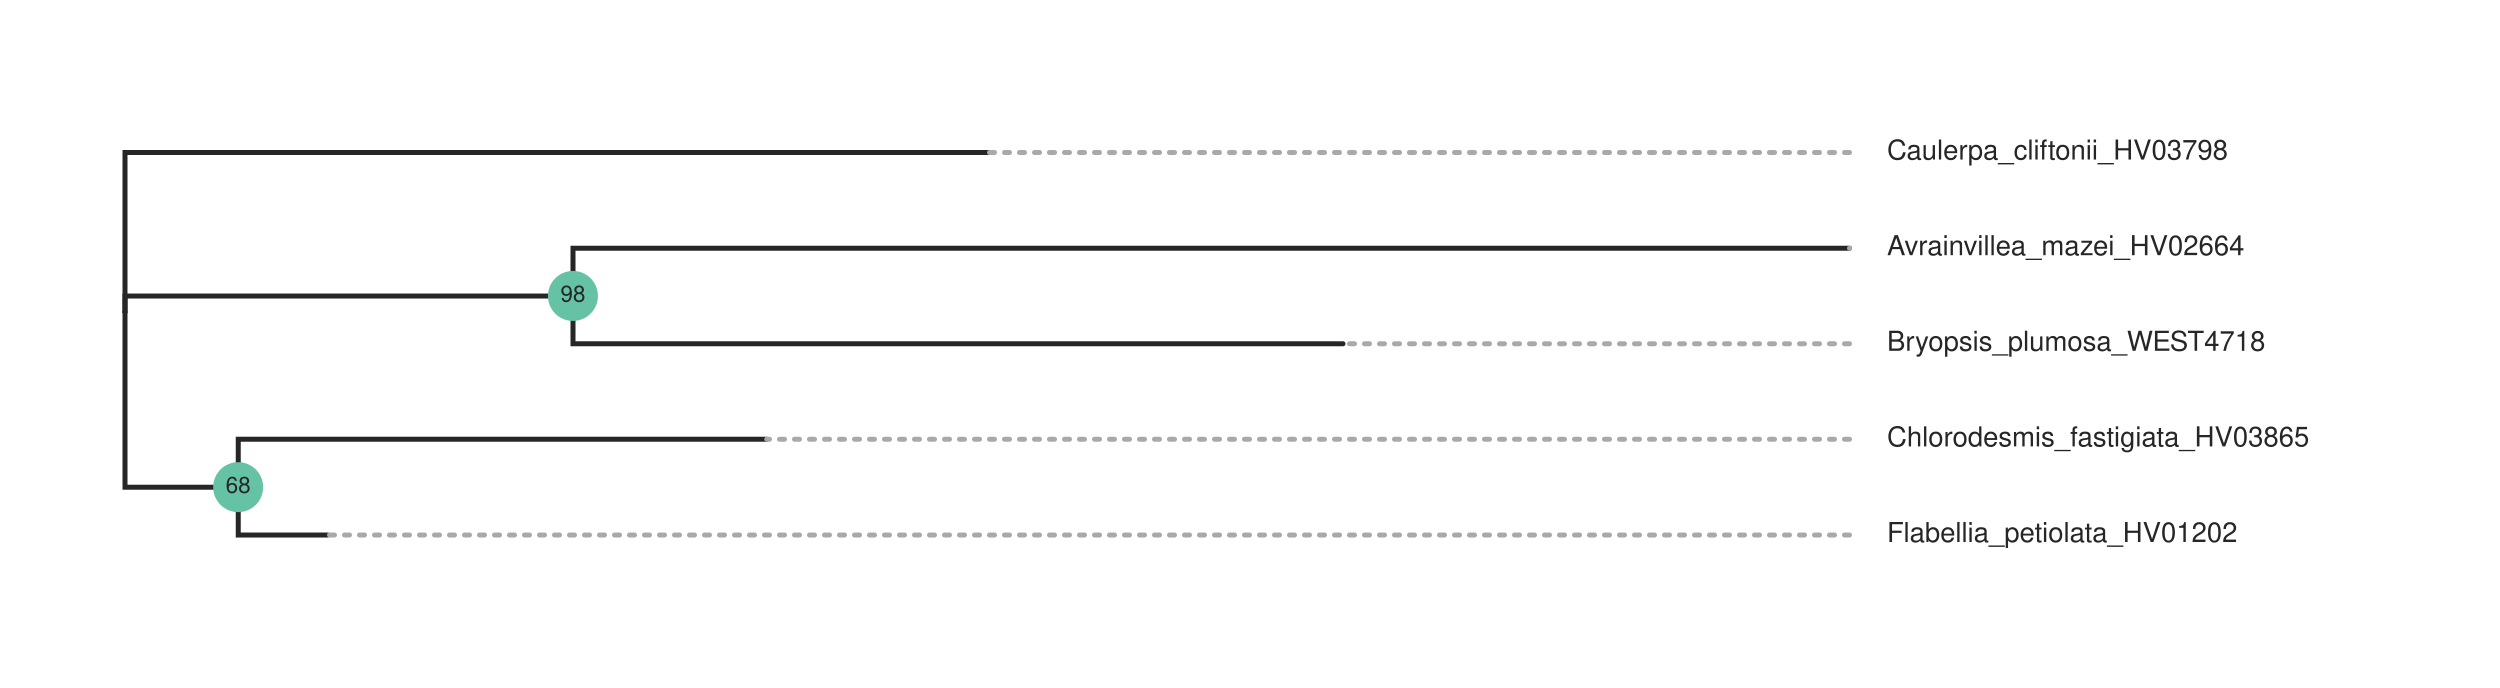
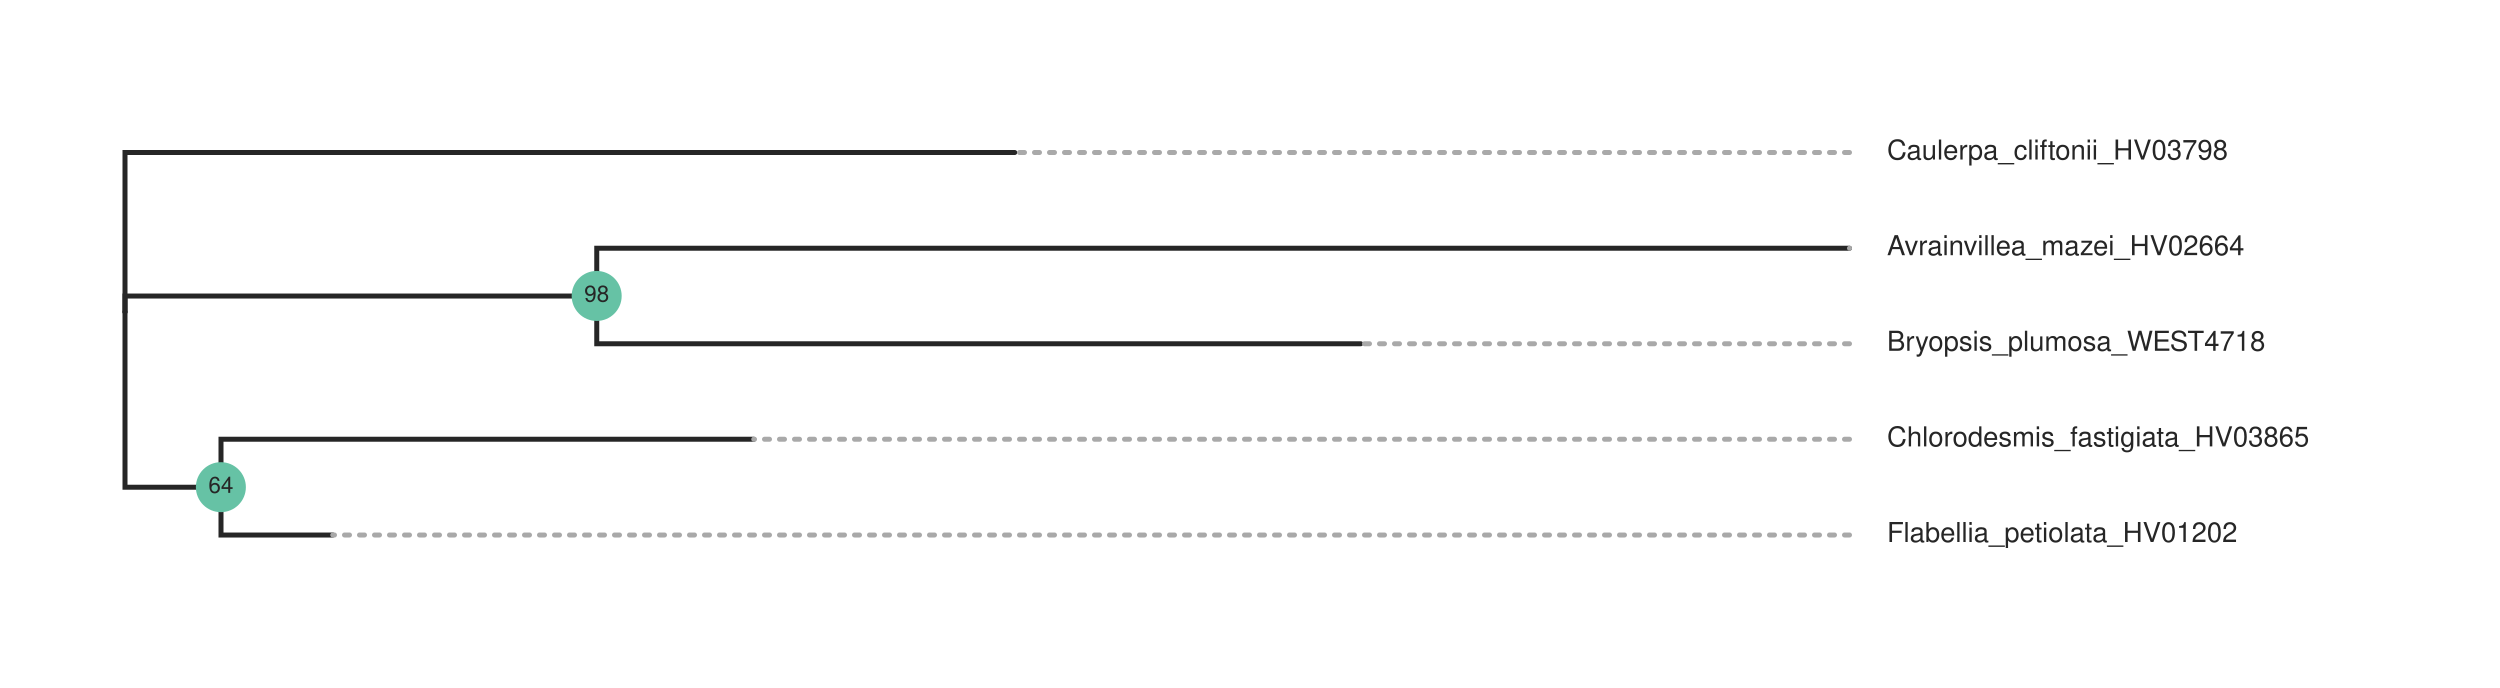
- <svg xmlns="http://www.w3.org/2000/svg" class="toyplot-canvas-Canvas" width="1000.0px" height="275.0px" viewBox="0 0 1000.0 275.0" preserveAspectRatio="xMidYMid meet" style="background-color:transparent;border-color:#292724;border-style:none;border-width:1.0;fill:rgb(16.1%,15.3%,14.1%);fill-opacity:1.0;font-family:Helvetica;font-size:12px;opacity:1.0;stroke:rgb(16.1%,15.3%,14.1%);stroke-opacity:1.0;stroke-width:1.0" id="t2b6266aeef7f463ebed1a4fe944873a6">
-   <g class="toyplot-coordinates-Cartesian" id="tccb294183b6044688fd09249b2386c34">
-     <clipPath id="t758afe02fb5e4b8d934c653e70ffba9e">
+ <svg xmlns="http://www.w3.org/2000/svg" class="toyplot-canvas-Canvas" width="1000.0px" height="275.0px" viewBox="0 0 1000.0 275.0" preserveAspectRatio="xMidYMid meet" style="background-color:transparent;border-color:#292724;border-style:none;border-width:1.0;fill:rgb(16.1%,15.3%,14.1%);fill-opacity:1.0;font-family:Helvetica;font-size:12px;opacity:1.0;stroke:rgb(16.1%,15.3%,14.1%);stroke-opacity:1.0;stroke-width:1.0" id="t4cf5248414064428bfcd7f58ccca291a">
+   <g class="toyplot-coordinates-Cartesian" id="tfc2cc9aa42824625a6748da6d097381b">
+     <clipPath id="tf5474684244a4a6d83138647085de166">
      <rect x="30.0" y="30.0" width="940.0" height="215.0" />
    </clipPath>
-     <g clip-path="url(#t758afe02fb5e4b8d934c653e70ffba9e)">
-       <g class="toytree-mark-Toytree" id="te3c88124a0514780ae9891861b06473f">
+     <g clip-path="url(#tf5474684244a4a6d83138647085de166)">
+       <g class="toytree-mark-Toytree" id="t2c61e3fc874e4871b1f8eb52e2bc45e8">
        <g class="toytree-Edges" style="fill:none;stroke:rgb(14.9%,14.9%,14.9%);stroke-linecap:round;stroke-opacity:1;stroke-width:2">
-           <path d="M 50.0 124.8 L 50.0 118.4 L 229.2 118.4" id="7,6" />
-           <path d="M 50.0 124.8 L 50.0 194.9 L 95.3 194.9" id="7,5" />
-           <path d="M 50.0 124.8 L 50.0 61.0 L 395.8 61.0" id="7,4" />
-           <path d="M 229.2 118.4 L 229.2 99.3 L 739.8 99.3" id="6,3" />
-           <path d="M 229.2 118.4 L 229.2 137.5 L 537.2 137.5" id="6,2" />
-           <path d="M 95.3 194.9 L 95.3 175.7 L 306.7 175.7" id="5,1" />
-           <path d="M 95.3 194.9 L 95.3 214.0 L 131.1 214.0" id="5,0" />
+           <path d="M 50.0 124.8 L 50.0 118.4 L 238.7 118.4" id="7,6" />
+           <path d="M 50.0 124.8 L 50.0 194.9 L 88.4 194.9" id="7,5" />
+           <path d="M 50.0 124.8 L 50.0 61.0 L 405.9 61.0" id="7,4" />
+           <path d="M 238.7 118.4 L 238.7 99.3 L 739.8 99.3" id="6,3" />
+           <path d="M 238.7 118.4 L 238.7 137.5 L 544.3 137.5" id="6,2" />
+           <path d="M 88.4 194.9 L 88.4 175.7 L 301.5 175.7" id="5,1" />
+           <path d="M 88.4 194.9 L 88.4 214.0 L 133.1 214.0" id="5,0" />
        </g>
        <g class="toytree-AlignEdges" style="stroke:rgb(66.3%,66.3%,66.3%);stroke-dasharray:2, 4;stroke-linecap:round;stroke-opacity:1.0;stroke-width:2">
-           <path d="M 739.8 214.0 L 131.1 214.0" />
-           <path d="M 739.8 175.7 L 306.7 175.7" />
-           <path d="M 739.8 137.5 L 537.2 137.5" />
+           <path d="M 739.8 214.0 L 133.1 214.0" />
+           <path d="M 739.8 175.7 L 301.5 175.7" />
+           <path d="M 739.8 137.5 L 544.3 137.5" />
          <path d="M 739.8 99.3 L 739.8 99.3" />
-           <path d="M 739.8 61.0 L 395.8 61.0" />
+           <path d="M 739.8 61.0 L 405.9 61.0" />
        </g>
        <g class="toytree-Nodes" style="fill:rgb(40%,76.1%,64.7%);fill-opacity:1.0;stroke:None;stroke-width:1">
-           <g id="node-0" transform="translate(131.137,213.986)">
+           <g id="node-0" transform="translate(133.081,213.986)">
            <circle r="0.0" />
          </g>
-           <g id="node-1" transform="translate(306.691,175.743)">
+           <g id="node-1" transform="translate(301.549,175.743)">
            <circle r="0.0" />
          </g>
-           <g id="node-2" transform="translate(537.239,137.500)">
+           <g id="node-2" transform="translate(544.271,137.500)">
            <circle r="0.0" />
          </g>
          <g id="node-3" transform="translate(739.796,99.257)">
            <circle r="0.0" />
          </g>
-           <g id="node-4" transform="translate(395.826,61.014)">
+           <g id="node-4" transform="translate(405.915,61.014)">
            <circle r="0.0" />
          </g>
-           <g id="node-5" transform="translate(95.266,194.865)">
+           <g id="node-5" transform="translate(88.350,194.865)">
            <circle r="10.0" />
          </g>
-           <g id="node-6" transform="translate(229.173,118.378)">
+           <g id="node-6" transform="translate(238.670,118.378)">
            <circle r="10.0" />
          </g>
          <g id="node-7" transform="translate(50.000,124.752)">
            <circle r="0.0" />
          </g>
        </g>
        <g class="toytree-NodeLabels" style="fill:rgb(14.9%,14.9%,14.9%);fill-opacity:1.0;font-size:9px;stroke:none">
-           <g transform="translate(90.26,197.16)">
-             <text>68</text>
+           <g transform="translate(83.35,197.16)">
+             <text>64</text>
          </g>
-           <g transform="translate(224.17,120.68)">
+           <g transform="translate(233.67,120.68)">
            <text>98</text>
          </g>
        </g>
        <g class="toytree-TipLabels" style="fill:rgb(14.9%,14.9%,14.9%);fill-opacity:1.0;font-family:helvetica;font-size:11px;font-weight:normal;stroke:none;white-space:pre">
          <g transform="translate(739.80,213.99)rotate(0)">
            <text x="15.00" y="2.81" style="">Flabellia_petiolata_HV01202</text>
          </g>
          <g transform="translate(739.80,175.74)rotate(0)">
            <text x="15.00" y="2.81" style="">Chlorodesmis_fastigiata_HV03865</text>
          </g>
          <g transform="translate(739.80,137.50)rotate(0)">
            <text x="15.00" y="2.81" style="">Bryopsis_plumosa_WEST4718</text>
          </g>
          <g transform="translate(739.80,99.26)rotate(0)">
            <text x="15.00" y="2.81" style="">Avrainvillea_mazei_HV02664</text>
          </g>
          <g transform="translate(739.80,61.01)rotate(0)">
            <text x="15.00" y="2.81" style="">Caulerpa_cliftonii_HV03798</text>
          </g>
        </g>
      </g>
    </g>
  </g>
</svg>
